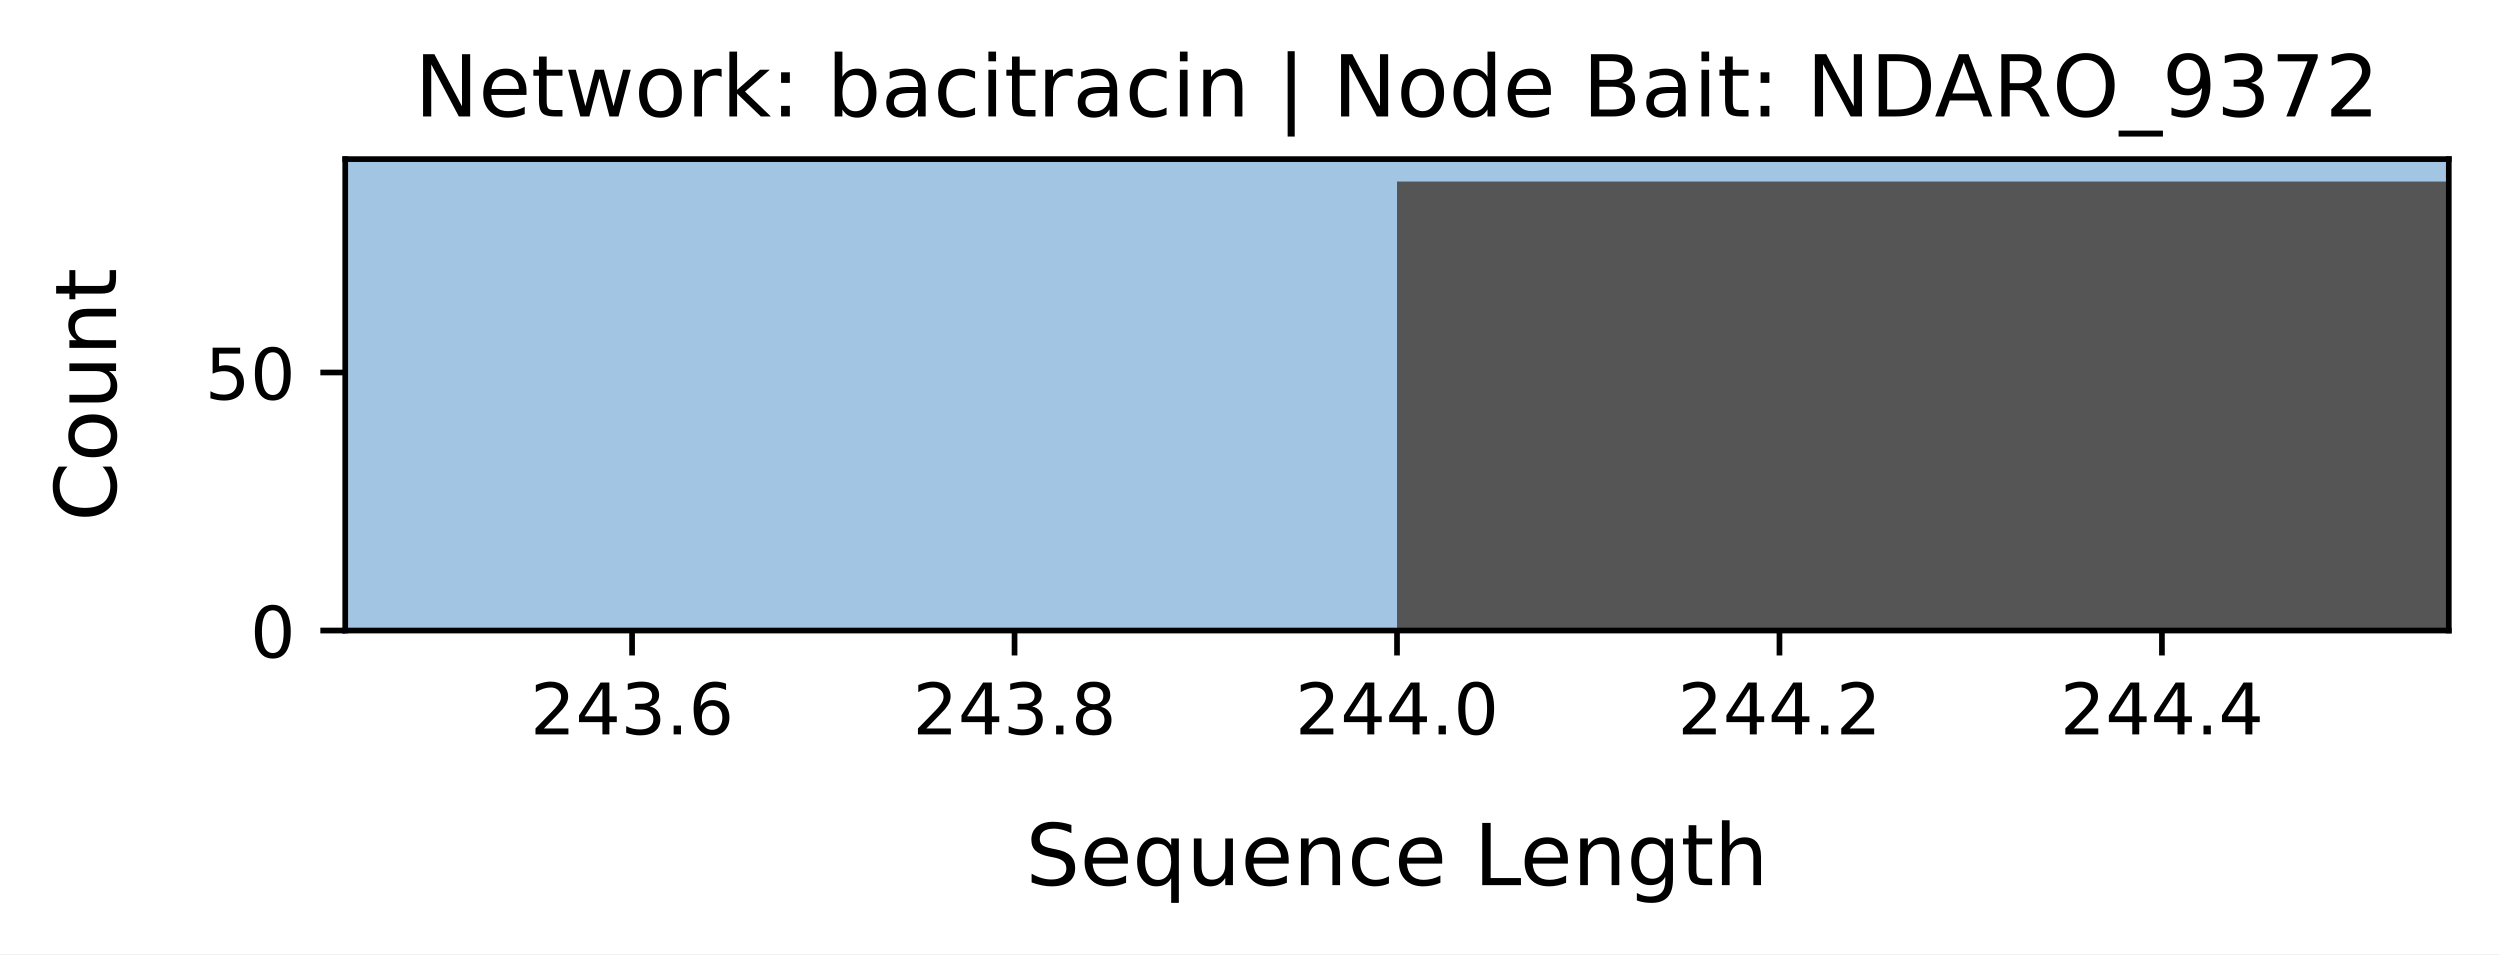
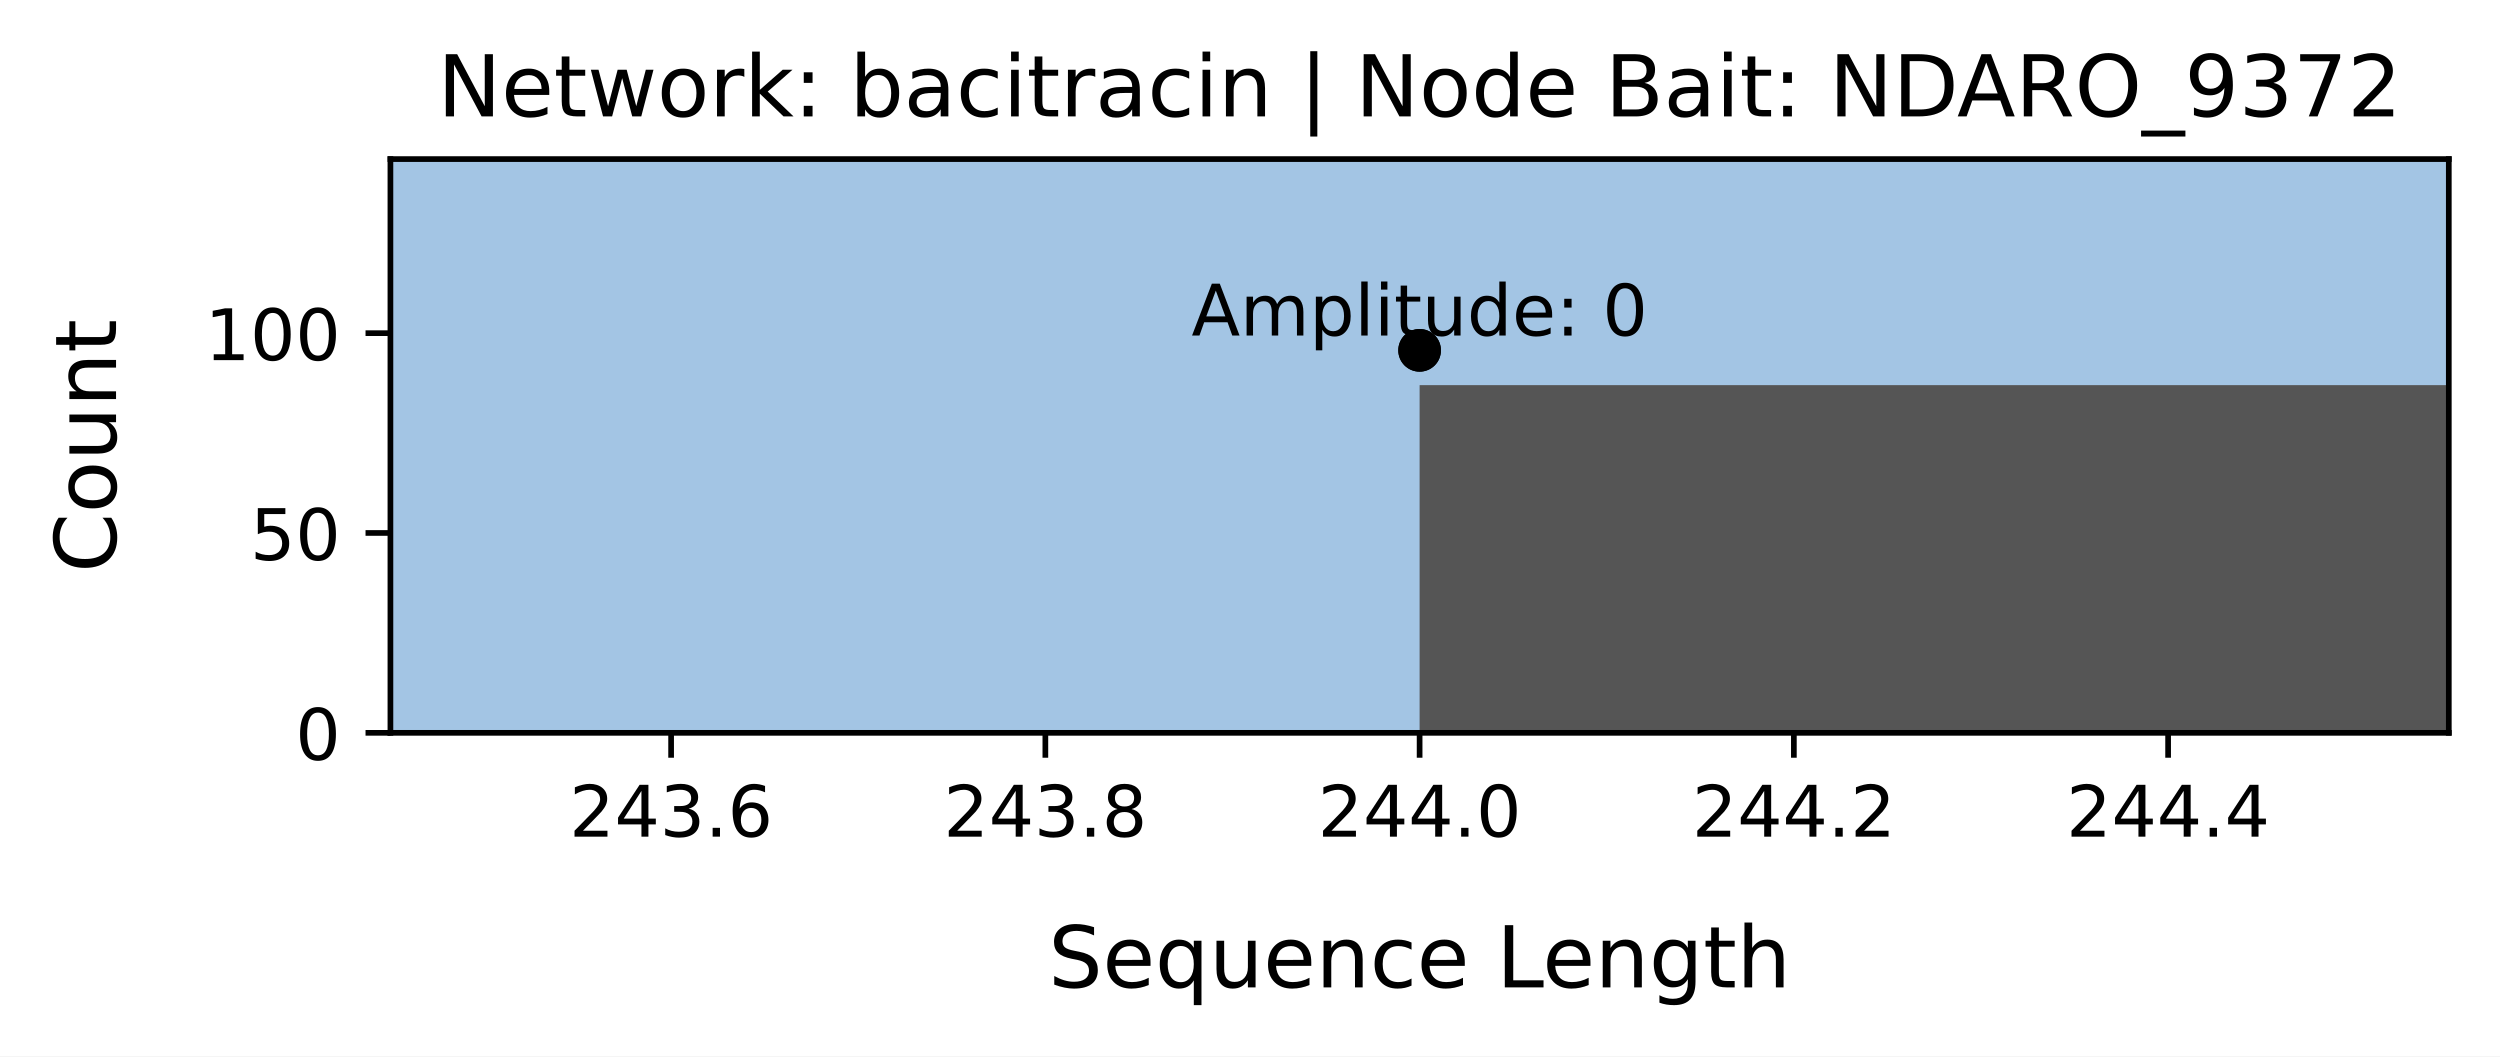
- <svg xmlns="http://www.w3.org/2000/svg" xmlns:xlink="http://www.w3.org/1999/xlink" width="351.489pt" height="134.143pt" viewBox="0 0 351.489 134.143" version="1.1">
+ <svg xmlns="http://www.w3.org/2000/svg" xmlns:xlink="http://www.w3.org/1999/xlink" width="351.551pt" height="148.542pt" viewBox="0 0 351.551 148.542" version="1.1">
  <defs>
    <style type="text/css">*{stroke-linejoin: round; stroke-linecap: butt}</style>
  </defs>
  <g id="figure_1">
    <g id="patch_1">
-       <path d="M 0 134.143  L 351.489 134.143  L 351.489 0  L 0 0  z " style="fill: #ffffff" />
+       <path d="M 0 148.542  L 351.551 148.542  L 351.551 0  L 0 0  z " style="fill: #ffffff" />
    </g>
    <g id="axes_1">
      <g id="patch_2">
-         <path d="M 48.539 88.651  L 344.289 88.651  L 344.289 22.371  L 48.539 22.371  z " style="fill: #a3c5e4" />
+         <path d="M 54.901 103.051  L 344.351 103.051  L 344.351 22.371  L 54.901 22.371  z " style="fill: #a3c5e4" />
      </g>
      <g id="patch_3">
-         <path d="M 61.982 88.651  L 2750.618 88.651  L 2750.618 88.651  L 61.982 88.651  z " clip-path="url(#pb6069ee779)" style="fill: #555555" />
+         <path d="M 68.058 103.051  L 857.467 103.051  L 857.467 103.051  L 68.058 103.051  z " clip-path="url(#p7f1faa8ea7)" style="fill: #555555" />
      </g>
      <g id="patch_4">
-         <path d="M 88.868 88.651  L 2777.505 88.651  L 2777.505 88.651  L 88.868 88.651  z " clip-path="url(#pb6069ee779)" style="fill: #555555" />
+         <path d="M 94.372 103.051  L 883.781 103.051  L 883.781 103.051  L 94.372 103.051  z " clip-path="url(#p7f1faa8ea7)" style="fill: #555555" />
      </g>
      <g id="patch_5">
-         <path d="M 115.755 88.651  L 2804.391 88.651  L 2804.391 88.651  L 115.755 88.651  z " clip-path="url(#pb6069ee779)" style="fill: #555555" />
+         <path d="M 120.685 103.051  L 910.094 103.051  L 910.094 103.051  L 120.685 103.051  z " clip-path="url(#p7f1faa8ea7)" style="fill: #555555" />
      </g>
      <g id="patch_6">
-         <path d="M 142.641 88.651  L 2831.277 88.651  L 2831.277 88.651  L 142.641 88.651  z " clip-path="url(#pb6069ee779)" style="fill: #555555" />
+         <path d="M 146.999 103.051  L 936.408 103.051  L 936.408 103.051  L 146.999 103.051  z " clip-path="url(#p7f1faa8ea7)" style="fill: #555555" />
      </g>
      <g id="patch_7">
-         <path d="M 169.527 88.651  L 2858.164 88.651  L 2858.164 88.651  L 169.527 88.651  z " clip-path="url(#pb6069ee779)" style="fill: #555555" />
+         <path d="M 173.313 103.051  L 962.722 103.051  L 962.722 103.051  L 173.313 103.051  z " clip-path="url(#p7f1faa8ea7)" style="fill: #555555" />
      </g>
      <g id="patch_8">
-         <path d="M 196.414 88.651  L 2885.05 88.651  L 2885.05 25.527  L 196.414 25.527  z " clip-path="url(#pb6069ee779)" style="fill: #555555" />
+         <path d="M 199.626 103.051  L 989.035 103.051  L 989.035 54.154  L 199.626 54.154  z " clip-path="url(#p7f1faa8ea7)" style="fill: #555555" />
      </g>
      <g id="patch_9">
-         <path d="M 223.3 88.651  L 2911.936 88.651  L 2911.936 88.651  L 223.3 88.651  z " clip-path="url(#pb6069ee779)" style="fill: #555555" />
+         <path d="M 225.94 103.051  L 1015.349 103.051  L 1015.349 103.051  L 225.94 103.051  z " clip-path="url(#p7f1faa8ea7)" style="fill: #555555" />
      </g>
      <g id="patch_10">
-         <path d="M 250.186 88.651  L 2938.823 88.651  L 2938.823 88.651  L 250.186 88.651  z " clip-path="url(#pb6069ee779)" style="fill: #555555" />
+         <path d="M 252.254 103.051  L 1041.663 103.051  L 1041.663 103.051  L 252.254 103.051  z " clip-path="url(#p7f1faa8ea7)" style="fill: #555555" />
      </g>
      <g id="patch_11">
-         <path d="M 277.073 88.651  L 2965.709 88.651  L 2965.709 88.651  L 277.073 88.651  z " clip-path="url(#pb6069ee779)" style="fill: #555555" />
+         <path d="M 278.567 103.051  L 1067.976 103.051  L 1067.976 103.051  L 278.567 103.051  z " clip-path="url(#p7f1faa8ea7)" style="fill: #555555" />
      </g>
      <g id="patch_12">
-         <path d="M 303.959 88.651  L 2992.596 88.651  L 2992.596 88.651  L 303.959 88.651  z " clip-path="url(#pb6069ee779)" style="fill: #555555" />
+         <path d="M 304.881 103.051  L 1094.29 103.051  L 1094.29 103.051  L 304.881 103.051  z " clip-path="url(#p7f1faa8ea7)" style="fill: #555555" />
      </g>
      <g id="matplotlib.axis_1">
        <g id="xtick_1">
          <g id="line2d_1">
            <defs>
-               <path id="m88d8ec50ef" d="M 0 0  L 0 3.5  " style="stroke: #000000; stroke-width: 0.8" />
+               <path id="m6c04af1bed" d="M 0 0  L 0 3.5  " style="stroke: #000000; stroke-width: 0.8" />
            </defs>
            <g>
-               <use xlink:href="#m88d8ec50ef" x="88.868" y="88.651" style="stroke: #000000; stroke-width: 0.8" />
+               <use xlink:href="#m6c04af1bed" x="94.372" y="103.051" style="stroke: #000000; stroke-width: 0.8" />
            </g>
          </g>
          <g id="text_1">
-             <g transform="translate(74.55423 103.2491) scale(0.1 -0.1)">
+             <g transform="translate(80.05764 117.6491) scale(0.1 -0.1)">
              <defs>
                <path id="DejaVuSans-32" d="M 1228 531  L 3431 531  L 3431 0  L 469 0  L 469 531  Q 828 903 1448 1529  Q 2069 2156 2228 2338  Q 2531 2678 2651 2914  Q 2772 3150 2772 3378  Q 2772 3750 2511 3984  Q 2250 4219 1831 4219  Q 1534 4219 1204 4116  Q 875 4013 500 3803  L 500 4441  Q 881 4594 1212 4672  Q 1544 4750 1819 4750  Q 2544 4750 2975 4387  Q 3406 4025 3406 3419  Q 3406 3131 3298 2873  Q 3191 2616 2906 2266  Q 2828 2175 2409 1742  Q 1991 1309 1228 531  z " transform="scale(0.015625)" />
                <path id="DejaVuSans-34" d="M 2419 4116  L 825 1625  L 2419 1625  L 2419 4116  z M 2253 4666  L 3047 4666  L 3047 1625  L 3713 1625  L 3713 1100  L 3047 1100  L 3047 0  L 2419 0  L 2419 1100  L 313 1100  L 313 1709  L 2253 4666  z " transform="scale(0.015625)" />
                <path id="DejaVuSans-33" d="M 2597 2516  Q 3050 2419 3304 2112  Q 3559 1806 3559 1356  Q 3559 666 3084 287  Q 2609 -91 1734 -91  Q 1441 -91 1130 -33  Q 819 25 488 141  L 488 750  Q 750 597 1062 519  Q 1375 441 1716 441  Q 2309 441 2620 675  Q 2931 909 2931 1356  Q 2931 1769 2642 2001  Q 2353 2234 1838 2234  L 1294 2234  L 1294 2753  L 1863 2753  Q 2328 2753 2575 2939  Q 2822 3125 2822 3475  Q 2822 3834 2567 4026  Q 2313 4219 1838 4219  Q 1578 4219 1281 4162  Q 984 4106 628 3988  L 628 4550  Q 988 4650 1302 4700  Q 1616 4750 1894 4750  Q 2613 4750 3031 4423  Q 3450 4097 3450 3541  Q 3450 3153 3228 2886  Q 3006 2619 2597 2516  z " transform="scale(0.015625)" />
                <path id="DejaVuSans-2e" d="M 684 794  L 1344 794  L 1344 0  L 684 0  L 684 794  z " transform="scale(0.015625)" />
                <path id="DejaVuSans-36" d="M 2113 2584  Q 1688 2584 1439 2293  Q 1191 2003 1191 1497  Q 1191 994 1439 701  Q 1688 409 2113 409  Q 2538 409 2786 701  Q 3034 994 3034 1497  Q 3034 2003 2786 2293  Q 2538 2584 2113 2584  z M 3366 4563  L 3366 3988  Q 3128 4100 2886 4159  Q 2644 4219 2406 4219  Q 1781 4219 1451 3797  Q 1122 3375 1075 2522  Q 1259 2794 1537 2939  Q 1816 3084 2150 3084  Q 2853 3084 3261 2657  Q 3669 2231 3669 1497  Q 3669 778 3244 343  Q 2819 -91 2113 -91  Q 1303 -91 875 529  Q 447 1150 447 2328  Q 447 3434 972 4092  Q 1497 4750 2381 4750  Q 2619 4750 2861 4703  Q 3103 4656 3366 4563  z " transform="scale(0.015625)" />
              </defs>
              <use xlink:href="#DejaVuSans-32" />
              <use xlink:href="#DejaVuSans-34" transform="translate(63.62305 0)" />
              <use xlink:href="#DejaVuSans-33" transform="translate(127.2461 0)" />
              <use xlink:href="#DejaVuSans-2e" transform="translate(190.8691 0)" />
              <use xlink:href="#DejaVuSans-36" transform="translate(222.6562 0)" />
            </g>
          </g>
        </g>
        <g id="xtick_2">
          <g id="line2d_2">
            <g>
-               <use xlink:href="#m88d8ec50ef" x="142.641" y="88.651" style="stroke: #000000; stroke-width: 0.8" />
+               <use xlink:href="#m6c04af1bed" x="146.999" y="103.051" style="stroke: #000000; stroke-width: 0.8" />
            </g>
          </g>
          <g id="text_2">
-             <g transform="translate(128.327 103.2491) scale(0.1 -0.1)">
+             <g transform="translate(132.6849 117.6491) scale(0.1 -0.1)">
              <defs>
                <path id="DejaVuSans-38" d="M 2034 2216  Q 1584 2216 1326 1975  Q 1069 1734 1069 1313  Q 1069 891 1326 650  Q 1584 409 2034 409  Q 2484 409 2743 651  Q 3003 894 3003 1313  Q 3003 1734 2745 1975  Q 2488 2216 2034 2216  z M 1403 2484  Q 997 2584 770 2862  Q 544 3141 544 3541  Q 544 4100 942 4425  Q 1341 4750 2034 4750  Q 2731 4750 3128 4425  Q 3525 4100 3525 3541  Q 3525 3141 3298 2862  Q 3072 2584 2669 2484  Q 3125 2378 3379 2068  Q 3634 1759 3634 1313  Q 3634 634 3220 271  Q 2806 -91 2034 -91  Q 1263 -91 848 271  Q 434 634 434 1313  Q 434 1759 690 2068  Q 947 2378 1403 2484  z M 1172 3481  Q 1172 3119 1398 2916  Q 1625 2713 2034 2713  Q 2441 2713 2670 2916  Q 2900 3119 2900 3481  Q 2900 3844 2670 4047  Q 2441 4250 2034 4250  Q 1625 4250 1398 4047  Q 1172 3844 1172 3481  z " transform="scale(0.015625)" />
              </defs>
              <use xlink:href="#DejaVuSans-32" />
              <use xlink:href="#DejaVuSans-34" transform="translate(63.62305 0)" />
              <use xlink:href="#DejaVuSans-33" transform="translate(127.2461 0)" />
              <use xlink:href="#DejaVuSans-2e" transform="translate(190.8691 0)" />
              <use xlink:href="#DejaVuSans-38" transform="translate(222.6562 0)" />
            </g>
          </g>
        </g>
        <g id="xtick_3">
          <g id="line2d_3">
            <g>
-               <use xlink:href="#m88d8ec50ef" x="196.414" y="88.651" style="stroke: #000000; stroke-width: 0.8" />
+               <use xlink:href="#m6c04af1bed" x="199.626" y="103.051" style="stroke: #000000; stroke-width: 0.8" />
            </g>
          </g>
          <g id="text_3">
-             <g transform="translate(182.0997 103.2491) scale(0.1 -0.1)">
+             <g transform="translate(185.3122 117.6491) scale(0.1 -0.1)">
              <defs>
                <path id="DejaVuSans-30" d="M 2034 4250  Q 1547 4250 1301 3770  Q 1056 3291 1056 2328  Q 1056 1369 1301 889  Q 1547 409 2034 409  Q 2525 409 2770 889  Q 3016 1369 3016 2328  Q 3016 3291 2770 3770  Q 2525 4250 2034 4250  z M 2034 4750  Q 2819 4750 3233 4129  Q 3647 3509 3647 2328  Q 3647 1150 3233 529  Q 2819 -91 2034 -91  Q 1250 -91 836 529  Q 422 1150 422 2328  Q 422 3509 836 4129  Q 1250 4750 2034 4750  z " transform="scale(0.015625)" />
              </defs>
              <use xlink:href="#DejaVuSans-32" />
              <use xlink:href="#DejaVuSans-34" transform="translate(63.62305 0)" />
              <use xlink:href="#DejaVuSans-34" transform="translate(127.2461 0)" />
              <use xlink:href="#DejaVuSans-2e" transform="translate(190.8691 0)" />
              <use xlink:href="#DejaVuSans-30" transform="translate(222.6562 0)" />
            </g>
          </g>
        </g>
        <g id="xtick_4">
          <g id="line2d_4">
            <g>
-               <use xlink:href="#m88d8ec50ef" x="250.186" y="88.651" style="stroke: #000000; stroke-width: 0.8" />
+               <use xlink:href="#m6c04af1bed" x="252.254" y="103.051" style="stroke: #000000; stroke-width: 0.8" />
            </g>
          </g>
          <g id="text_4">
-             <g transform="translate(235.8724 103.2491) scale(0.1 -0.1)">
+             <g transform="translate(237.9395 117.6491) scale(0.1 -0.1)">
              <use xlink:href="#DejaVuSans-32" />
              <use xlink:href="#DejaVuSans-34" transform="translate(63.62305 0)" />
              <use xlink:href="#DejaVuSans-34" transform="translate(127.2461 0)" />
              <use xlink:href="#DejaVuSans-2e" transform="translate(190.8691 0)" />
              <use xlink:href="#DejaVuSans-32" transform="translate(222.6562 0)" />
            </g>
          </g>
        </g>
        <g id="xtick_5">
          <g id="line2d_5">
            <g>
-               <use xlink:href="#m88d8ec50ef" x="303.959" y="88.651" style="stroke: #000000; stroke-width: 0.8" />
+               <use xlink:href="#m6c04af1bed" x="304.881" y="103.051" style="stroke: #000000; stroke-width: 0.8" />
            </g>
          </g>
          <g id="text_5">
-             <g transform="translate(289.6451 103.2491) scale(0.1 -0.1)">
+             <g transform="translate(290.5667 117.6491) scale(0.1 -0.1)">
              <use xlink:href="#DejaVuSans-32" />
              <use xlink:href="#DejaVuSans-34" transform="translate(63.62305 0)" />
              <use xlink:href="#DejaVuSans-34" transform="translate(127.2461 0)" />
              <use xlink:href="#DejaVuSans-2e" transform="translate(190.8691 0)" />
              <use xlink:href="#DejaVuSans-34" transform="translate(222.6562 0)" />
            </g>
          </g>
        </g>
        <g id="text_6">
-           <g transform="translate(144.2128 124.4469) scale(0.12 -0.12)">
+           <g transform="translate(147.4253 138.8469) scale(0.12 -0.12)">
            <defs>
              <path id="DejaVuSans-53" d="M 3425 4513  L 3425 3897  Q 3066 4069 2747 4153  Q 2428 4238 2131 4238  Q 1616 4238 1336 4038  Q 1056 3838 1056 3469  Q 1056 3159 1242 3001  Q 1428 2844 1947 2747  L 2328 2669  Q 3034 2534 3370 2195  Q 3706 1856 3706 1288  Q 3706 609 3251 259  Q 2797 -91 1919 -91  Q 1588 -91 1214 -16  Q 841 59 441 206  L 441 856  Q 825 641 1194 531  Q 1563 422 1919 422  Q 2459 422 2753 634  Q 3047 847 3047 1241  Q 3047 1584 2836 1778  Q 2625 1972 2144 2069  L 1759 2144  Q 1053 2284 737 2584  Q 422 2884 422 3419  Q 422 4038 858 4394  Q 1294 4750 2059 4750  Q 2388 4750 2728 4690  Q 3069 4631 3425 4513  z " transform="scale(0.015625)" />
              <path id="DejaVuSans-65" d="M 3597 1894  L 3597 1613  L 953 1613  Q 991 1019 1311 708  Q 1631 397 2203 397  Q 2534 397 2845 478  Q 3156 559 3463 722  L 3463 178  Q 3153 47 2828 -22  Q 2503 -91 2169 -91  Q 1331 -91 842 396  Q 353 884 353 1716  Q 353 2575 817 3079  Q 1281 3584 2069 3584  Q 2775 3584 3186 3129  Q 3597 2675 3597 1894  z M 3022 2063  Q 3016 2534 2758 2815  Q 2500 3097 2075 3097  Q 1594 3097 1305 2825  Q 1016 2553 972 2059  L 3022 2063  z " transform="scale(0.015625)" />
              <path id="DejaVuSans-71" d="M 947 1747  Q 947 1113 1208 752  Q 1469 391 1925 391  Q 2381 391 2643 752  Q 2906 1113 2906 1747  Q 2906 2381 2643 2742  Q 2381 3103 1925 3103  Q 1469 3103 1208 2742  Q 947 2381 947 1747  z M 2906 525  Q 2725 213 2448 61  Q 2172 -91 1784 -91  Q 1150 -91 751 415  Q 353 922 353 1747  Q 353 2572 751 3078  Q 1150 3584 1784 3584  Q 2172 3584 2448 3432  Q 2725 3281 2906 2969  L 2906 3500  L 3481 3500  L 3481 -1331  L 2906 -1331  L 2906 525  z " transform="scale(0.015625)" />
              <path id="DejaVuSans-75" d="M 544 1381  L 544 3500  L 1119 3500  L 1119 1403  Q 1119 906 1312 657  Q 1506 409 1894 409  Q 2359 409 2629 706  Q 2900 1003 2900 1516  L 2900 3500  L 3475 3500  L 3475 0  L 2900 0  L 2900 538  Q 2691 219 2414 64  Q 2138 -91 1772 -91  Q 1169 -91 856 284  Q 544 659 544 1381  z M 1991 3584  L 1991 3584  z " transform="scale(0.015625)" />
              <path id="DejaVuSans-6e" d="M 3513 2113  L 3513 0  L 2938 0  L 2938 2094  Q 2938 2591 2744 2837  Q 2550 3084 2163 3084  Q 1697 3084 1428 2787  Q 1159 2491 1159 1978  L 1159 0  L 581 0  L 581 3500  L 1159 3500  L 1159 2956  Q 1366 3272 1645 3428  Q 1925 3584 2291 3584  Q 2894 3584 3203 3211  Q 3513 2838 3513 2113  z " transform="scale(0.015625)" />
              <path id="DejaVuSans-63" d="M 3122 3366  L 3122 2828  Q 2878 2963 2633 3030  Q 2388 3097 2138 3097  Q 1578 3097 1268 2742  Q 959 2388 959 1747  Q 959 1106 1268 751  Q 1578 397 2138 397  Q 2388 397 2633 464  Q 2878 531 3122 666  L 3122 134  Q 2881 22 2623 -34  Q 2366 -91 2075 -91  Q 1284 -91 818 406  Q 353 903 353 1747  Q 353 2603 823 3093  Q 1294 3584 2113 3584  Q 2378 3584 2631 3529  Q 2884 3475 3122 3366  z " transform="scale(0.015625)" />
              <path id="DejaVuSans-20" transform="scale(0.015625)" />
              <path id="DejaVuSans-4c" d="M 628 4666  L 1259 4666  L 1259 531  L 3531 531  L 3531 0  L 628 0  L 628 4666  z " transform="scale(0.015625)" />
              <path id="DejaVuSans-67" d="M 2906 1791  Q 2906 2416 2648 2759  Q 2391 3103 1925 3103  Q 1463 3103 1205 2759  Q 947 2416 947 1791  Q 947 1169 1205 825  Q 1463 481 1925 481  Q 2391 481 2648 825  Q 2906 1169 2906 1791  z M 3481 434  Q 3481 -459 3084 -895  Q 2688 -1331 1869 -1331  Q 1566 -1331 1297 -1286  Q 1028 -1241 775 -1147  L 775 -588  Q 1028 -725 1275 -790  Q 1522 -856 1778 -856  Q 2344 -856 2625 -561  Q 2906 -266 2906 331  L 2906 616  Q 2728 306 2450 153  Q 2172 0 1784 0  Q 1141 0 747 490  Q 353 981 353 1791  Q 353 2603 747 3093  Q 1141 3584 1784 3584  Q 2172 3584 2450 3431  Q 2728 3278 2906 2969  L 2906 3500  L 3481 3500  L 3481 434  z " transform="scale(0.015625)" />
              <path id="DejaVuSans-74" d="M 1172 4494  L 1172 3500  L 2356 3500  L 2356 3053  L 1172 3053  L 1172 1153  Q 1172 725 1289 603  Q 1406 481 1766 481  L 2356 481  L 2356 0  L 1766 0  Q 1100 0 847 248  Q 594 497 594 1153  L 594 3053  L 172 3053  L 172 3500  L 594 3500  L 594 4494  L 1172 4494  z " transform="scale(0.015625)" />
              <path id="DejaVuSans-68" d="M 3513 2113  L 3513 0  L 2938 0  L 2938 2094  Q 2938 2591 2744 2837  Q 2550 3084 2163 3084  Q 1697 3084 1428 2787  Q 1159 2491 1159 1978  L 1159 0  L 581 0  L 581 4863  L 1159 4863  L 1159 2956  Q 1366 3272 1645 3428  Q 1925 3584 2291 3584  Q 2894 3584 3203 3211  Q 3513 2838 3513 2113  z " transform="scale(0.015625)" />
            </defs>
            <use xlink:href="#DejaVuSans-53" />
            <use xlink:href="#DejaVuSans-65" transform="translate(63.47656 0)" />
            <use xlink:href="#DejaVuSans-71" transform="translate(125 0)" />
            <use xlink:href="#DejaVuSans-75" transform="translate(188.4766 0)" />
            <use xlink:href="#DejaVuSans-65" transform="translate(251.8555 0)" />
            <use xlink:href="#DejaVuSans-6e" transform="translate(313.3789 0)" />
            <use xlink:href="#DejaVuSans-63" transform="translate(376.7578 0)" />
            <use xlink:href="#DejaVuSans-65" transform="translate(431.7383 0)" />
            <use xlink:href="#DejaVuSans-20" transform="translate(493.2617 0)" />
            <use xlink:href="#DejaVuSans-4c" transform="translate(525.0488 0)" />
            <use xlink:href="#DejaVuSans-65" transform="translate(579.0117 0)" />
            <use xlink:href="#DejaVuSans-6e" transform="translate(640.5352 0)" />
            <use xlink:href="#DejaVuSans-67" transform="translate(703.9141 0)" />
            <use xlink:href="#DejaVuSans-74" transform="translate(767.3906 0)" />
            <use xlink:href="#DejaVuSans-68" transform="translate(806.5996 0)" />
          </g>
        </g>
      </g>
      <g id="matplotlib.axis_2">
        <g id="ytick_1">
          <g id="line2d_6">
            <defs>
-               <path id="m7ddf147148" d="M 0 0  L -3.5 0  " style="stroke: #000000; stroke-width: 0.8" />
+               <path id="mf3aae17167" d="M 0 0  L -3.5 0  " style="stroke: #000000; stroke-width: 0.8" />
            </defs>
            <g>
-               <use xlink:href="#m7ddf147148" x="48.539" y="88.651" style="stroke: #000000; stroke-width: 0.8" />
+               <use xlink:href="#mf3aae17167" x="54.901" y="103.051" style="stroke: #000000; stroke-width: 0.8" />
            </g>
          </g>
          <g id="text_7">
-             <g transform="translate(35.17625 92.44984) scale(0.1 -0.1)">
+             <g transform="translate(41.53875 106.8498) scale(0.1 -0.1)">
              <use xlink:href="#DejaVuSans-30" />
            </g>
          </g>
        </g>
        <g id="ytick_2">
          <g id="line2d_7">
            <g>
-               <use xlink:href="#m7ddf147148" x="48.539" y="52.373" style="stroke: #000000; stroke-width: 0.8" />
+               <use xlink:href="#mf3aae17167" x="54.901" y="74.949" style="stroke: #000000; stroke-width: 0.8" />
            </g>
          </g>
          <g id="text_8">
-             <g transform="translate(28.81375 56.17179) scale(0.1 -0.1)">
+             <g transform="translate(35.17625 78.74814) scale(0.1 -0.1)">
              <defs>
                <path id="DejaVuSans-35" d="M 691 4666  L 3169 4666  L 3169 4134  L 1269 4134  L 1269 2991  Q 1406 3038 1543 3061  Q 1681 3084 1819 3084  Q 2600 3084 3056 2656  Q 3513 2228 3513 1497  Q 3513 744 3044 326  Q 2575 -91 1722 -91  Q 1428 -91 1123 -41  Q 819 9 494 109  L 494 744  Q 775 591 1075 516  Q 1375 441 1709 441  Q 2250 441 2565 725  Q 2881 1009 2881 1497  Q 2881 1984 2565 2268  Q 2250 2553 1709 2553  Q 1456 2553 1204 2497  Q 953 2441 691 2322  L 691 4666  z " transform="scale(0.015625)" />
              </defs>
              <use xlink:href="#DejaVuSans-35" />
              <use xlink:href="#DejaVuSans-30" transform="translate(63.62305 0)" />
            </g>
          </g>
        </g>
-         <g id="text_9">
-           <g transform="translate(16.31812 73.32875) rotate(-90) scale(0.12 -0.12)">
+         <g id="ytick_3">
+           <g id="line2d_8">
+             <g>
+               <use xlink:href="#mf3aae17167" x="54.901" y="46.847" style="stroke: #000000; stroke-width: 0.8" />
+             </g>
+           </g>
+           <g id="text_9">
+             <g transform="translate(28.81375 50.64643) scale(0.1 -0.1)">
+               <defs>
+                 <path id="DejaVuSans-31" d="M 794 531  L 1825 531  L 1825 4091  L 703 3866  L 703 4441  L 1819 4666  L 2450 4666  L 2450 531  L 3481 531  L 3481 0  L 794 0  L 794 531  z " transform="scale(0.015625)" />
+               </defs>
+               <use xlink:href="#DejaVuSans-31" />
+               <use xlink:href="#DejaVuSans-30" transform="translate(63.62305 0)" />
+               <use xlink:href="#DejaVuSans-30" transform="translate(127.2461 0)" />
+             </g>
+           </g>
+         </g>
+         <g id="text_10">
+           <g transform="translate(16.31812 80.52875) rotate(-90) scale(0.12 -0.12)">
            <defs>
              <path id="DejaVuSans-43" d="M 4122 4306  L 4122 3641  Q 3803 3938 3442 4084  Q 3081 4231 2675 4231  Q 1875 4231 1450 3742  Q 1025 3253 1025 2328  Q 1025 1406 1450 917  Q 1875 428 2675 428  Q 3081 428 3442 575  Q 3803 722 4122 1019  L 4122 359  Q 3791 134 3420 21  Q 3050 -91 2638 -91  Q 1578 -91 968 557  Q 359 1206 359 2328  Q 359 3453 968 4101  Q 1578 4750 2638 4750  Q 3056 4750 3426 4639  Q 3797 4528 4122 4306  z " transform="scale(0.015625)" />
              <path id="DejaVuSans-6f" d="M 1959 3097  Q 1497 3097 1228 2736  Q 959 2375 959 1747  Q 959 1119 1226 758  Q 1494 397 1959 397  Q 2419 397 2687 759  Q 2956 1122 2956 1747  Q 2956 2369 2687 2733  Q 2419 3097 1959 3097  z M 1959 3584  Q 2709 3584 3137 3096  Q 3566 2609 3566 1747  Q 3566 888 3137 398  Q 2709 -91 1959 -91  Q 1206 -91 779 398  Q 353 888 353 1747  Q 353 2609 779 3096  Q 1206 3584 1959 3584  z " transform="scale(0.015625)" />
            </defs>
            <use xlink:href="#DejaVuSans-43" />
            <use xlink:href="#DejaVuSans-6f" transform="translate(69.82422 0)" />
            <use xlink:href="#DejaVuSans-75" transform="translate(131.0059 0)" />
            <use xlink:href="#DejaVuSans-6e" transform="translate(194.3848 0)" />
            <use xlink:href="#DejaVuSans-74" transform="translate(257.7637 0)" />
          </g>
        </g>
      </g>
+       <g id="LineCollection_1">
+         <path d="M 199.626 49.264  L 199.626 49.264  " clip-path="url(#p7f1faa8ea7)" style="fill: none; stroke-dasharray: 3.7,1.6; stroke-dashoffset: 0; stroke: #000000" />
+       </g>
+       <g id="line2d_9">
+         <defs>
+           <path id="m8b80c30cb9" d="M 0 2.5  C 0.663 2.5 1.299 2.237 1.768 1.768  C 2.237 1.299 2.5 0.663 2.5 0  C 2.5 -0.663 2.237 -1.299 1.768 -1.768  C 1.299 -2.237 0.663 -2.5 0 -2.5  C -0.663 -2.5 -1.299 -2.237 -1.768 -1.768  C -2.237 -1.299 -2.5 -0.663 -2.5 0  C -2.5 0.663 -2.237 1.299 -1.768 1.768  C -1.299 2.237 -0.663 2.5 0 2.5  z " style="stroke: #000000" />
+         </defs>
+         <g clip-path="url(#p7f1faa8ea7)">
+           <use xlink:href="#m8b80c30cb9" x="199.626" y="49.264" style="stroke: #000000" />
+           <use xlink:href="#m8b80c30cb9" x="199.626" y="49.264" style="stroke: #000000" />
+         </g>
+       </g>
      <g id="patch_13">
-         <path d="M 48.539 88.651  L 48.539 22.371  " style="fill: none; stroke: #000000; stroke-width: 0.8; stroke-linejoin: miter; stroke-linecap: square" />
+         <path d="M 54.901 103.051  L 54.901 22.371  " style="fill: none; stroke: #000000; stroke-width: 0.8; stroke-linejoin: miter; stroke-linecap: square" />
      </g>
      <g id="patch_14">
-         <path d="M 344.289 88.651  L 344.289 22.371  " style="fill: none; stroke: #000000; stroke-width: 0.8; stroke-linejoin: miter; stroke-linecap: square" />
+         <path d="M 344.351 103.051  L 344.351 22.371  " style="fill: none; stroke: #000000; stroke-width: 0.8; stroke-linejoin: miter; stroke-linecap: square" />
      </g>
      <g id="patch_15">
-         <path d="M 48.539 88.651  L 344.289 88.651  " style="fill: none; stroke: #000000; stroke-width: 0.8; stroke-linejoin: miter; stroke-linecap: square" />
+         <path d="M 54.901 103.051  L 344.351 103.051  " style="fill: none; stroke: #000000; stroke-width: 0.8; stroke-linejoin: miter; stroke-linecap: square" />
      </g>
      <g id="patch_16">
-         <path d="M 48.539 22.371  L 344.289 22.371  " style="fill: none; stroke: #000000; stroke-width: 0.8; stroke-linejoin: miter; stroke-linecap: square" />
-       </g>
-       <g id="text_10">
-         <g transform="translate(58.30406 16.37063) scale(0.12 -0.12)">
+         <path d="M 54.901 22.371  L 344.351 22.371  " style="fill: none; stroke: #000000; stroke-width: 0.8; stroke-linejoin: miter; stroke-linecap: square" />
+       </g>
+       <g id="text_11">
+         <g transform="translate(167.5489 47.18427) scale(0.1 -0.1)">
+           <defs>
+             <path id="DejaVuSans-41" d="M 2188 4044  L 1331 1722  L 3047 1722  L 2188 4044  z M 1831 4666  L 2547 4666  L 4325 0  L 3669 0  L 3244 1197  L 1141 1197  L 716 0  L 50 0  L 1831 4666  z " transform="scale(0.015625)" />
+             <path id="DejaVuSans-6d" d="M 3328 2828  Q 3544 3216 3844 3400  Q 4144 3584 4550 3584  Q 5097 3584 5394 3201  Q 5691 2819 5691 2113  L 5691 0  L 5113 0  L 5113 2094  Q 5113 2597 4934 2840  Q 4756 3084 4391 3084  Q 3944 3084 3684 2787  Q 3425 2491 3425 1978  L 3425 0  L 2847 0  L 2847 2094  Q 2847 2600 2669 2842  Q 2491 3084 2119 3084  Q 1678 3084 1418 2786  Q 1159 2488 1159 1978  L 1159 0  L 581 0  L 581 3500  L 1159 3500  L 1159 2956  Q 1356 3278 1631 3431  Q 1906 3584 2284 3584  Q 2666 3584 2933 3390  Q 3200 3197 3328 2828  z " transform="scale(0.015625)" />
+             <path id="DejaVuSans-70" d="M 1159 525  L 1159 -1331  L 581 -1331  L 581 3500  L 1159 3500  L 1159 2969  Q 1341 3281 1617 3432  Q 1894 3584 2278 3584  Q 2916 3584 3314 3078  Q 3713 2572 3713 1747  Q 3713 922 3314 415  Q 2916 -91 2278 -91  Q 1894 -91 1617 61  Q 1341 213 1159 525  z M 3116 1747  Q 3116 2381 2855 2742  Q 2594 3103 2138 3103  Q 1681 3103 1420 2742  Q 1159 2381 1159 1747  Q 1159 1113 1420 752  Q 1681 391 2138 391  Q 2594 391 2855 752  Q 3116 1113 3116 1747  z " transform="scale(0.015625)" />
+             <path id="DejaVuSans-6c" d="M 603 4863  L 1178 4863  L 1178 0  L 603 0  L 603 4863  z " transform="scale(0.015625)" />
+             <path id="DejaVuSans-69" d="M 603 3500  L 1178 3500  L 1178 0  L 603 0  L 603 3500  z M 603 4863  L 1178 4863  L 1178 4134  L 603 4134  L 603 4863  z " transform="scale(0.015625)" />
+             <path id="DejaVuSans-64" d="M 2906 2969  L 2906 4863  L 3481 4863  L 3481 0  L 2906 0  L 2906 525  Q 2725 213 2448 61  Q 2172 -91 1784 -91  Q 1150 -91 751 415  Q 353 922 353 1747  Q 353 2572 751 3078  Q 1150 3584 1784 3584  Q 2172 3584 2448 3432  Q 2725 3281 2906 2969  z M 947 1747  Q 947 1113 1208 752  Q 1469 391 1925 391  Q 2381 391 2643 752  Q 2906 1113 2906 1747  Q 2906 2381 2643 2742  Q 2381 3103 1925 3103  Q 1469 3103 1208 2742  Q 947 2381 947 1747  z " transform="scale(0.015625)" />
+             <path id="DejaVuSans-3a" d="M 750 794  L 1409 794  L 1409 0  L 750 0  L 750 794  z M 750 3309  L 1409 3309  L 1409 2516  L 750 2516  L 750 3309  z " transform="scale(0.015625)" />
+           </defs>
+           <use xlink:href="#DejaVuSans-41" />
+           <use xlink:href="#DejaVuSans-6d" transform="translate(68.4082 0)" />
+           <use xlink:href="#DejaVuSans-70" transform="translate(165.8203 0)" />
+           <use xlink:href="#DejaVuSans-6c" transform="translate(229.2969 0)" />
+           <use xlink:href="#DejaVuSans-69" transform="translate(257.0801 0)" />
+           <use xlink:href="#DejaVuSans-74" transform="translate(284.8633 0)" />
+           <use xlink:href="#DejaVuSans-75" transform="translate(324.0723 0)" />
+           <use xlink:href="#DejaVuSans-64" transform="translate(387.4512 0)" />
+           <use xlink:href="#DejaVuSans-65" transform="translate(450.9277 0)" />
+           <use xlink:href="#DejaVuSans-3a" transform="translate(512.4512 0)" />
+           <use xlink:href="#DejaVuSans-20" transform="translate(546.1426 0)" />
+           <use xlink:href="#DejaVuSans-30" transform="translate(577.9297 0)" />
+         </g>
+       </g>
+       <g id="text_12">
+         <g transform="translate(61.51656 16.37063) scale(0.12 -0.12)">
          <defs>
            <path id="DejaVuSans-4e" d="M 628 4666  L 1478 4666  L 3547 763  L 3547 4666  L 4159 4666  L 4159 0  L 3309 0  L 1241 3903  L 1241 0  L 628 0  L 628 4666  z " transform="scale(0.015625)" />
            <path id="DejaVuSans-77" d="M 269 3500  L 844 3500  L 1563 769  L 2278 3500  L 2956 3500  L 3675 769  L 4391 3500  L 4966 3500  L 4050 0  L 3372 0  L 2619 2869  L 1863 0  L 1184 0  L 269 3500  z " transform="scale(0.015625)" />
            <path id="DejaVuSans-72" d="M 2631 2963  Q 2534 3019 2420 3045  Q 2306 3072 2169 3072  Q 1681 3072 1420 2755  Q 1159 2438 1159 1844  L 1159 0  L 581 0  L 581 3500  L 1159 3500  L 1159 2956  Q 1341 3275 1631 3429  Q 1922 3584 2338 3584  Q 2397 3584 2469 3576  Q 2541 3569 2628 3553  L 2631 2963  z " transform="scale(0.015625)" />
            <path id="DejaVuSans-6b" d="M 581 4863  L 1159 4863  L 1159 1991  L 2875 3500  L 3609 3500  L 1753 1863  L 3688 0  L 2938 0  L 1159 1709  L 1159 0  L 581 0  L 581 4863  z " transform="scale(0.015625)" />
-             <path id="DejaVuSans-3a" d="M 750 794  L 1409 794  L 1409 0  L 750 0  L 750 794  z M 750 3309  L 1409 3309  L 1409 2516  L 750 2516  L 750 3309  z " transform="scale(0.015625)" />
            <path id="DejaVuSans-62" d="M 3116 1747  Q 3116 2381 2855 2742  Q 2594 3103 2138 3103  Q 1681 3103 1420 2742  Q 1159 2381 1159 1747  Q 1159 1113 1420 752  Q 1681 391 2138 391  Q 2594 391 2855 752  Q 3116 1113 3116 1747  z M 1159 2969  Q 1341 3281 1617 3432  Q 1894 3584 2278 3584  Q 2916 3584 3314 3078  Q 3713 2572 3713 1747  Q 3713 922 3314 415  Q 2916 -91 2278 -91  Q 1894 -91 1617 61  Q 1341 213 1159 525  L 1159 0  L 581 0  L 581 4863  L 1159 4863  L 1159 2969  z " transform="scale(0.015625)" />
            <path id="DejaVuSans-61" d="M 2194 1759  Q 1497 1759 1228 1600  Q 959 1441 959 1056  Q 959 750 1161 570  Q 1363 391 1709 391  Q 2188 391 2477 730  Q 2766 1069 2766 1631  L 2766 1759  L 2194 1759  z M 3341 1997  L 3341 0  L 2766 0  L 2766 531  Q 2569 213 2275 61  Q 1981 -91 1556 -91  Q 1019 -91 701 211  Q 384 513 384 1019  Q 384 1609 779 1909  Q 1175 2209 1959 2209  L 2766 2209  L 2766 2266  Q 2766 2663 2505 2880  Q 2244 3097 1772 3097  Q 1472 3097 1187 3025  Q 903 2953 641 2809  L 641 3341  Q 956 3463 1253 3523  Q 1550 3584 1831 3584  Q 2591 3584 2966 3190  Q 3341 2797 3341 1997  z " transform="scale(0.015625)" />
-             <path id="DejaVuSans-69" d="M 603 3500  L 1178 3500  L 1178 0  L 603 0  L 603 3500  z M 603 4863  L 1178 4863  L 1178 4134  L 603 4134  L 603 4863  z " transform="scale(0.015625)" />
            <path id="DejaVuSans-7c" d="M 1344 4891  L 1344 -1509  L 813 -1509  L 813 4891  L 1344 4891  z " transform="scale(0.015625)" />
-             <path id="DejaVuSans-64" d="M 2906 2969  L 2906 4863  L 3481 4863  L 3481 0  L 2906 0  L 2906 525  Q 2725 213 2448 61  Q 2172 -91 1784 -91  Q 1150 -91 751 415  Q 353 922 353 1747  Q 353 2572 751 3078  Q 1150 3584 1784 3584  Q 2172 3584 2448 3432  Q 2725 3281 2906 2969  z M 947 1747  Q 947 1113 1208 752  Q 1469 391 1925 391  Q 2381 391 2643 752  Q 2906 1113 2906 1747  Q 2906 2381 2643 2742  Q 2381 3103 1925 3103  Q 1469 3103 1208 2742  Q 947 2381 947 1747  z " transform="scale(0.015625)" />
            <path id="DejaVuSans-42" d="M 1259 2228  L 1259 519  L 2272 519  Q 2781 519 3026 730  Q 3272 941 3272 1375  Q 3272 1813 3026 2020  Q 2781 2228 2272 2228  L 1259 2228  z M 1259 4147  L 1259 2741  L 2194 2741  Q 2656 2741 2882 2914  Q 3109 3088 3109 3444  Q 3109 3797 2882 3972  Q 2656 4147 2194 4147  L 1259 4147  z M 628 4666  L 2241 4666  Q 2963 4666 3353 4366  Q 3744 4066 3744 3513  Q 3744 3084 3544 2831  Q 3344 2578 2956 2516  Q 3422 2416 3680 2098  Q 3938 1781 3938 1306  Q 3938 681 3513 340  Q 3088 0 2303 0  L 628 0  L 628 4666  z " transform="scale(0.015625)" />
            <path id="DejaVuSans-44" d="M 1259 4147  L 1259 519  L 2022 519  Q 2988 519 3436 956  Q 3884 1394 3884 2338  Q 3884 3275 3436 3711  Q 2988 4147 2022 4147  L 1259 4147  z M 628 4666  L 1925 4666  Q 3281 4666 3915 4102  Q 4550 3538 4550 2338  Q 4550 1131 3912 565  Q 3275 0 1925 0  L 628 0  L 628 4666  z " transform="scale(0.015625)" />
-             <path id="DejaVuSans-41" d="M 2188 4044  L 1331 1722  L 3047 1722  L 2188 4044  z M 1831 4666  L 2547 4666  L 4325 0  L 3669 0  L 3244 1197  L 1141 1197  L 716 0  L 50 0  L 1831 4666  z " transform="scale(0.015625)" />
            <path id="DejaVuSans-52" d="M 2841 2188  Q 3044 2119 3236 1894  Q 3428 1669 3622 1275  L 4263 0  L 3584 0  L 2988 1197  Q 2756 1666 2539 1819  Q 2322 1972 1947 1972  L 1259 1972  L 1259 0  L 628 0  L 628 4666  L 2053 4666  Q 2853 4666 3247 4331  Q 3641 3997 3641 3322  Q 3641 2881 3436 2590  Q 3231 2300 2841 2188  z M 1259 4147  L 1259 2491  L 2053 2491  Q 2509 2491 2742 2702  Q 2975 2913 2975 3322  Q 2975 3731 2742 3939  Q 2509 4147 2053 4147  L 1259 4147  z " transform="scale(0.015625)" />
            <path id="DejaVuSans-4f" d="M 2522 4238  Q 1834 4238 1429 3725  Q 1025 3213 1025 2328  Q 1025 1447 1429 934  Q 1834 422 2522 422  Q 3209 422 3611 934  Q 4013 1447 4013 2328  Q 4013 3213 3611 3725  Q 3209 4238 2522 4238  z M 2522 4750  Q 3503 4750 4090 4092  Q 4678 3434 4678 2328  Q 4678 1225 4090 567  Q 3503 -91 2522 -91  Q 1538 -91 948 565  Q 359 1222 359 2328  Q 359 3434 948 4092  Q 1538 4750 2522 4750  z " transform="scale(0.015625)" />
            <path id="DejaVuSans-5f" d="M 3263 -1063  L 3263 -1509  L -63 -1509  L -63 -1063  L 3263 -1063  z " transform="scale(0.015625)" />
            <path id="DejaVuSans-39" d="M 703 97  L 703 672  Q 941 559 1184 500  Q 1428 441 1663 441  Q 2288 441 2617 861  Q 2947 1281 2994 2138  Q 2813 1869 2534 1725  Q 2256 1581 1919 1581  Q 1219 1581 811 2004  Q 403 2428 403 3163  Q 403 3881 828 4315  Q 1253 4750 1959 4750  Q 2769 4750 3195 4129  Q 3622 3509 3622 2328  Q 3622 1225 3098 567  Q 2575 -91 1691 -91  Q 1453 -91 1209 -44  Q 966 3 703 97  z M 1959 2075  Q 2384 2075 2632 2365  Q 2881 2656 2881 3163  Q 2881 3666 2632 3958  Q 2384 4250 1959 4250  Q 1534 4250 1286 3958  Q 1038 3666 1038 3163  Q 1038 2656 1286 2365  Q 1534 2075 1959 2075  z " transform="scale(0.015625)" />
            <path id="DejaVuSans-37" d="M 525 4666  L 3525 4666  L 3525 4397  L 1831 0  L 1172 0  L 2766 4134  L 525 4134  L 525 4666  z " transform="scale(0.015625)" />
          </defs>
          <use xlink:href="#DejaVuSans-4e" />
          <use xlink:href="#DejaVuSans-65" transform="translate(74.80469 0)" />
          <use xlink:href="#DejaVuSans-74" transform="translate(136.3281 0)" />
          <use xlink:href="#DejaVuSans-77" transform="translate(175.5371 0)" />
          <use xlink:href="#DejaVuSans-6f" transform="translate(257.3242 0)" />
          <use xlink:href="#DejaVuSans-72" transform="translate(318.5059 0)" />
          <use xlink:href="#DejaVuSans-6b" transform="translate(359.6191 0)" />
          <use xlink:href="#DejaVuSans-3a" transform="translate(417.5293 0)" />
          <use xlink:href="#DejaVuSans-20" transform="translate(451.2207 0)" />
          <use xlink:href="#DejaVuSans-62" transform="translate(483.0078 0)" />
          <use xlink:href="#DejaVuSans-61" transform="translate(546.4844 0)" />
          <use xlink:href="#DejaVuSans-63" transform="translate(607.7637 0)" />
          <use xlink:href="#DejaVuSans-69" transform="translate(662.7441 0)" />
          <use xlink:href="#DejaVuSans-74" transform="translate(690.5273 0)" />
          <use xlink:href="#DejaVuSans-72" transform="translate(729.7363 0)" />
          <use xlink:href="#DejaVuSans-61" transform="translate(770.8496 0)" />
          <use xlink:href="#DejaVuSans-63" transform="translate(832.1289 0)" />
          <use xlink:href="#DejaVuSans-69" transform="translate(887.1094 0)" />
          <use xlink:href="#DejaVuSans-6e" transform="translate(914.8926 0)" />
          <use xlink:href="#DejaVuSans-20" transform="translate(978.2715 0)" />
          <use xlink:href="#DejaVuSans-7c" transform="translate(1010.059 0)" />
          <use xlink:href="#DejaVuSans-20" transform="translate(1043.75 0)" />
          <use xlink:href="#DejaVuSans-4e" transform="translate(1075.537 0)" />
          <use xlink:href="#DejaVuSans-6f" transform="translate(1150.342 0)" />
          <use xlink:href="#DejaVuSans-64" transform="translate(1211.523 0)" />
          <use xlink:href="#DejaVuSans-65" transform="translate(1275 0)" />
          <use xlink:href="#DejaVuSans-20" transform="translate(1336.523 0)" />
          <use xlink:href="#DejaVuSans-42" transform="translate(1368.311 0)" />
          <use xlink:href="#DejaVuSans-61" transform="translate(1436.914 0)" />
          <use xlink:href="#DejaVuSans-69" transform="translate(1498.193 0)" />
          <use xlink:href="#DejaVuSans-74" transform="translate(1525.977 0)" />
          <use xlink:href="#DejaVuSans-3a" transform="translate(1565.186 0)" />
          <use xlink:href="#DejaVuSans-20" transform="translate(1598.877 0)" />
          <use xlink:href="#DejaVuSans-4e" transform="translate(1630.664 0)" />
          <use xlink:href="#DejaVuSans-44" transform="translate(1705.469 0)" />
          <use xlink:href="#DejaVuSans-41" transform="translate(1780.721 0)" />
          <use xlink:href="#DejaVuSans-52" transform="translate(1849.129 0)" />
          <use xlink:href="#DejaVuSans-4f" transform="translate(1918.611 0)" />
          <use xlink:href="#DejaVuSans-5f" transform="translate(1997.322 0)" />
          <use xlink:href="#DejaVuSans-39" transform="translate(2047.322 0)" />
          <use xlink:href="#DejaVuSans-33" transform="translate(2110.945 0)" />
          <use xlink:href="#DejaVuSans-37" transform="translate(2174.568 0)" />
          <use xlink:href="#DejaVuSans-32" transform="translate(2238.191 0)" />
        </g>
      </g>
    </g>
  </g>
  <defs>
-     <clipPath id="pb6069ee779">
-       <rect x="48.539" y="22.371" width="295.75" height="66.28" />
+     <clipPath id="p7f1faa8ea7">
+       <rect x="54.901" y="22.371" width="289.45" height="80.68" />
    </clipPath>
  </defs>
</svg>
